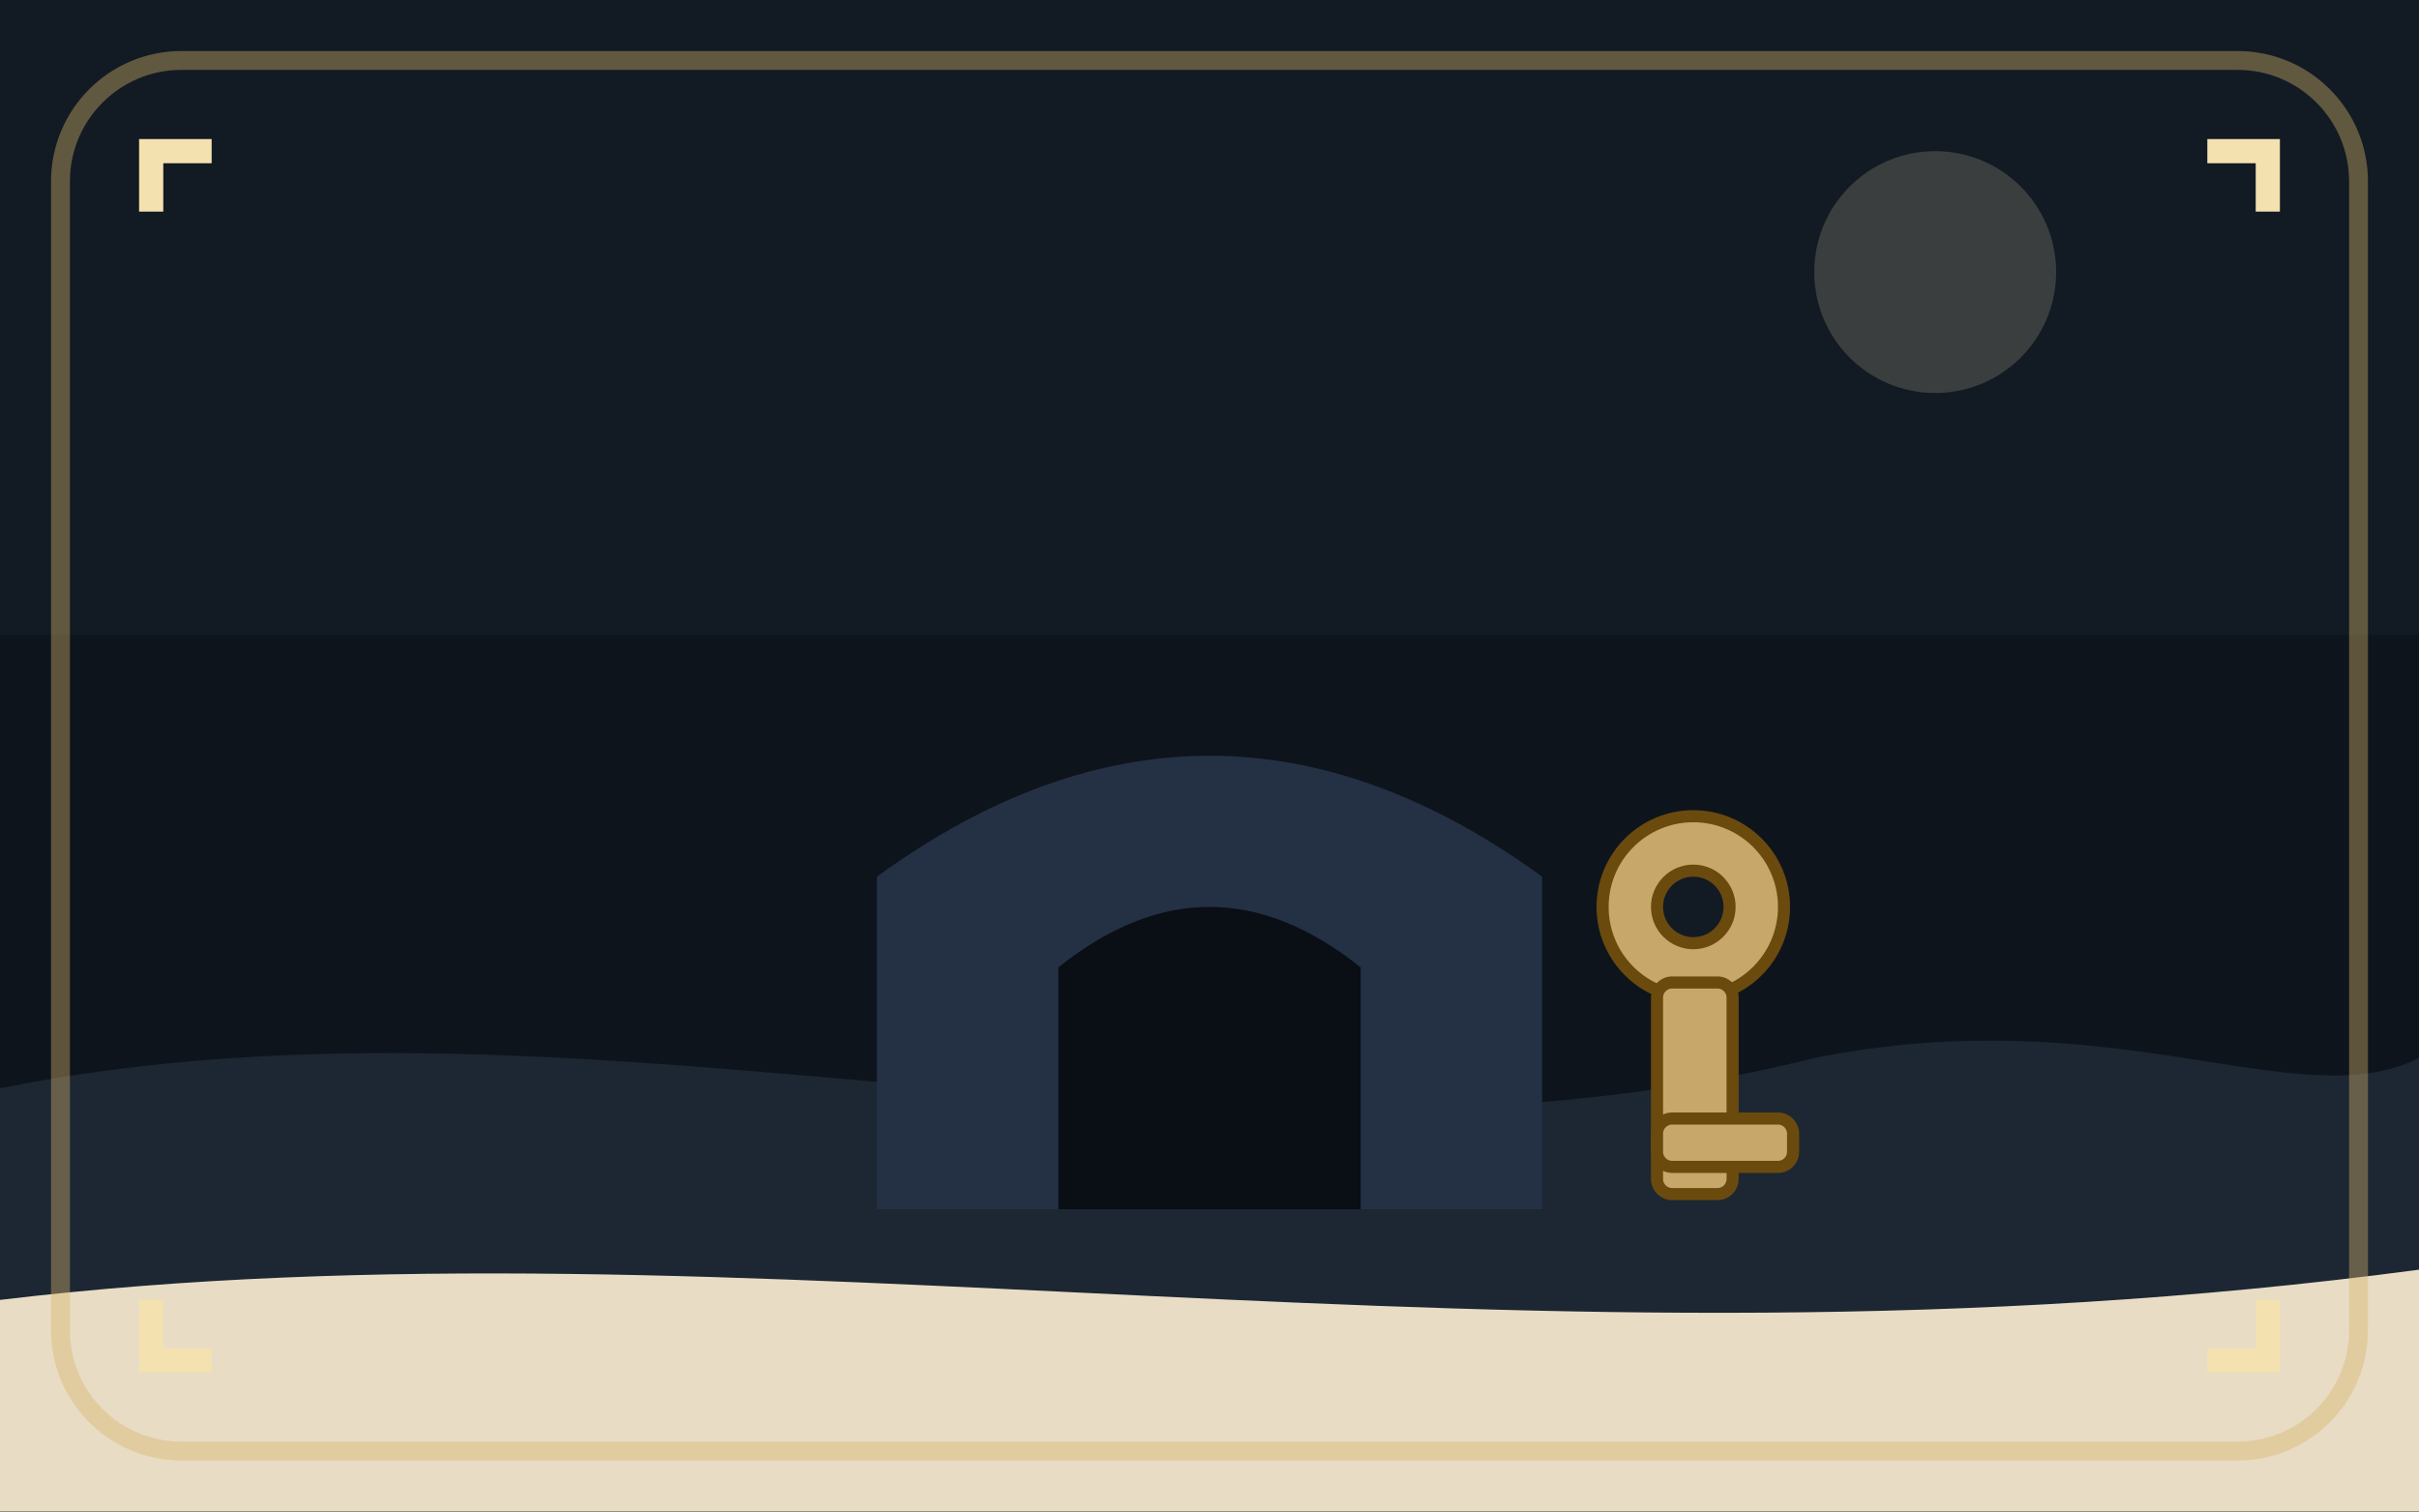
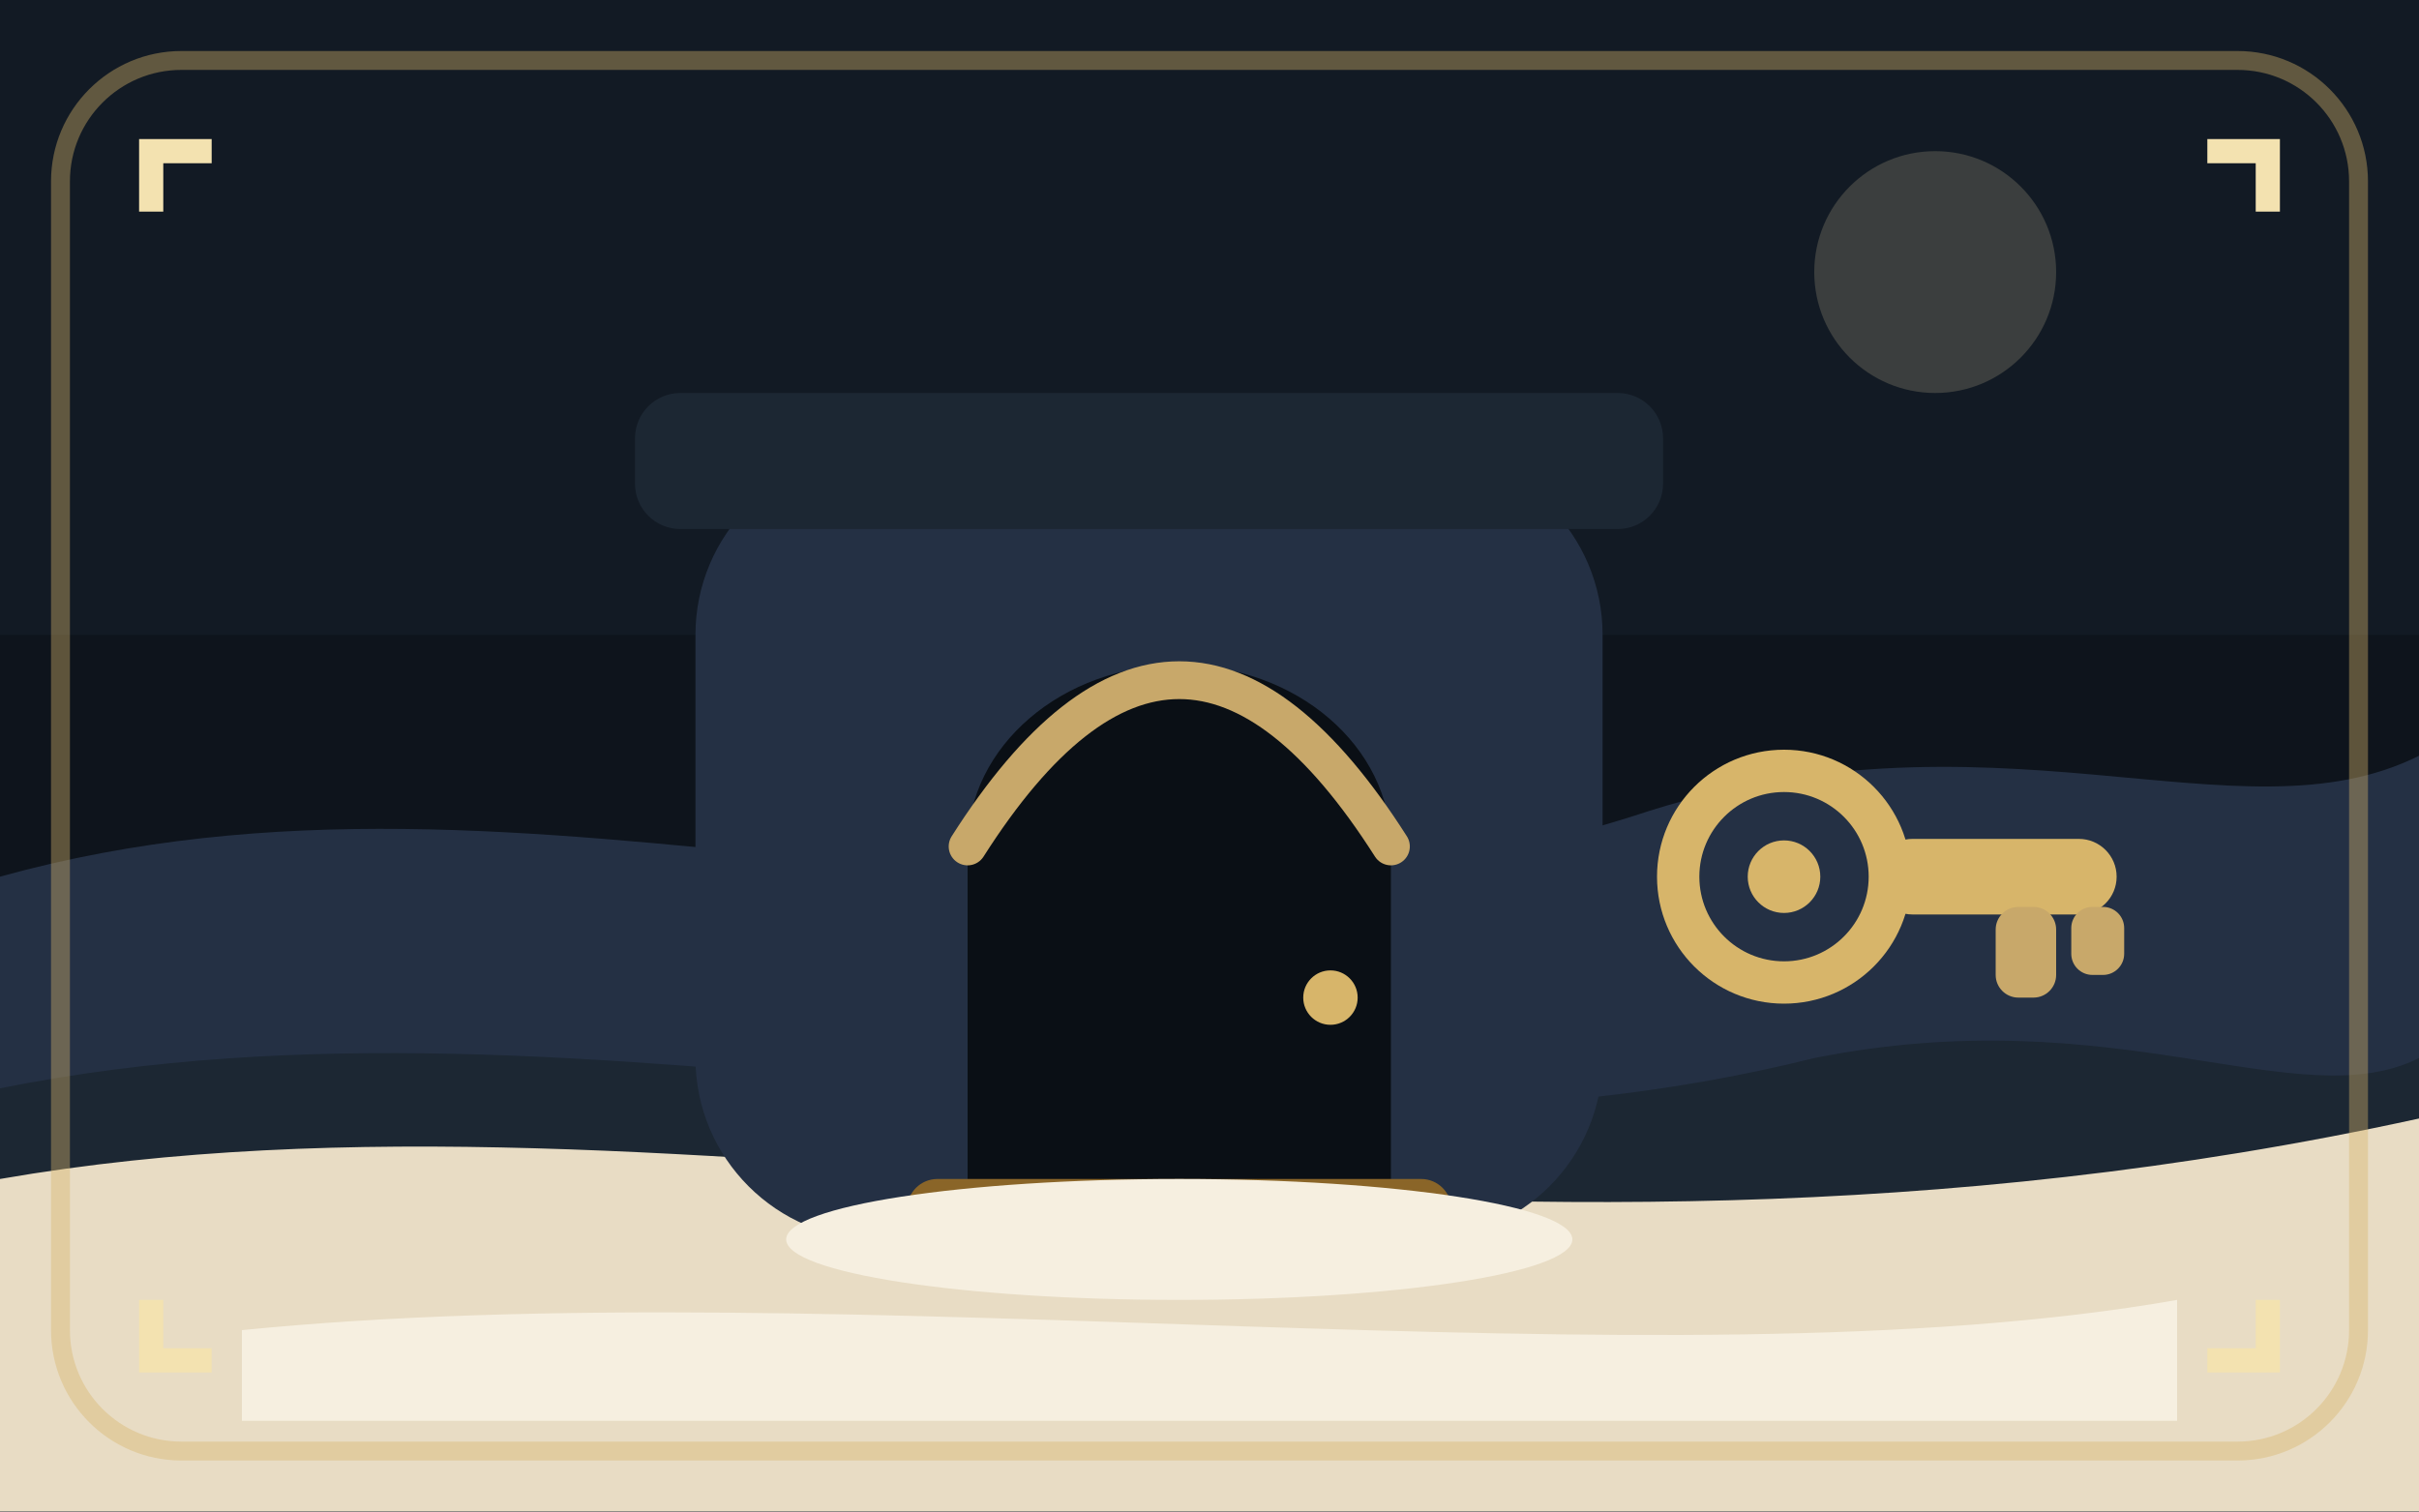
<svg xmlns="http://www.w3.org/2000/svg" viewBox="0 0 160 100">
  <rect width="160" height="100" fill="#0e141c" />
  <rect width="160" height="42" fill="#121a24" />
  <circle cx="128" cy="18" r="8" fill="#f3e2b0" opacity="0.18" />
-   <path d="M0 58 C36 48 70 66 108 54 C132 46 148 56 160 50 V100 H0 Z" fill="#0e141c" />
+   <path d="M0 58 C36 48 70 66 108 54 C132 46 148 56 160 50 V100 H0 Z" fill="#243044" />
  <path d="M0 72 C40 64 80 80 120 70 C140 66 152 74 160 70 V100 H0 Z" fill="#1c2733" />
-   <path d="M0 86 C50 80 100 92 160 84 V100 H0 Z" fill="#e8dcc4" />
-   <path d="M58 80 V58 Q80 42 102 58 V80 Z" fill="#243044" />
-   <path d="M70 80 V64 Q80 56 90 64 V80 Z" fill="#0a0f15" />
-   <g transform="translate(112 66)" fill="#c8a86a" stroke="#6b4a0e" stroke-width="0.8">
-     <circle cy="-6" r="6" />
-     <circle cy="-6" r="2.4" fill="#121a24" />
-     <rect x="-2.4" y="-1" width="5" height="14" rx="1" />
-     <rect x="-2.4" y="8" width="9" height="3.2" rx="1" />
-   </g>
+   <path d="M0 86 C50 80 100 92 160 84 V100 H0 Z" fill="#1c2733" />
+   <path d="M0 78 C46 70 96 88 160 74 V100 H0 Z" fill="#e8dcc4" />
+   <path d="M16 88 C56 84 110 92 144 86 V94 H16 Z" fill="#f6efe0" />
+   <rect x="46" y="30" width="60" height="52" rx="12" fill="#243044" />
+   <rect x="42" y="26" width="68" height="9" rx="3" fill="#1c2733" />
+   <rect x="64" y="56" width="28" height="26" fill="#0a0f15" />
+   <ellipse cx="78" cy="56" rx="14" ry="12" fill="#0a0f15" />
+   <path d="M64 56 Q78 34 92 56" fill="none" stroke="#c8a86a" stroke-width="2.5" stroke-linecap="round" />
+   <circle cx="88" cy="66" r="1.8" fill="#d7b56a" />
+   <rect x="60" y="78" width="36" height="5" rx="2" fill="#8a6528" />
+   <ellipse cx="78" cy="82" rx="26" ry="4" fill="#f6efe0" />
+   <circle cx="118" cy="58" r="7" fill="none" stroke="#d7b56a" stroke-width="2.8" />
+   <circle cx="118" cy="58" r="2.4" fill="#d7b56a" />
+   <rect x="124" y="55.5" width="16" height="5" rx="2.5" fill="#d7b56a" />
+   <rect x="132" y="60" width="4" height="6" rx="1.5" fill="#c8a86a" />
+   <rect x="137" y="60" width="3.5" height="4.5" rx="1.4" fill="#c8a86a" />
  <rect x="4" y="4" width="152" height="92" rx="8" fill="none" stroke="#d7b56a" stroke-opacity="0.4" stroke-width="1.25" />
  <g fill="none" stroke="#f3e2b0" stroke-width="1.6" stroke-linecap="butt">
    <path d="M10 14 V10 H14" />
    <path d="M146 10 H150 V14" />
    <path d="M10 86 V90 H14" />
    <path d="M150 86 V90 H146" />
  </g>
</svg>
